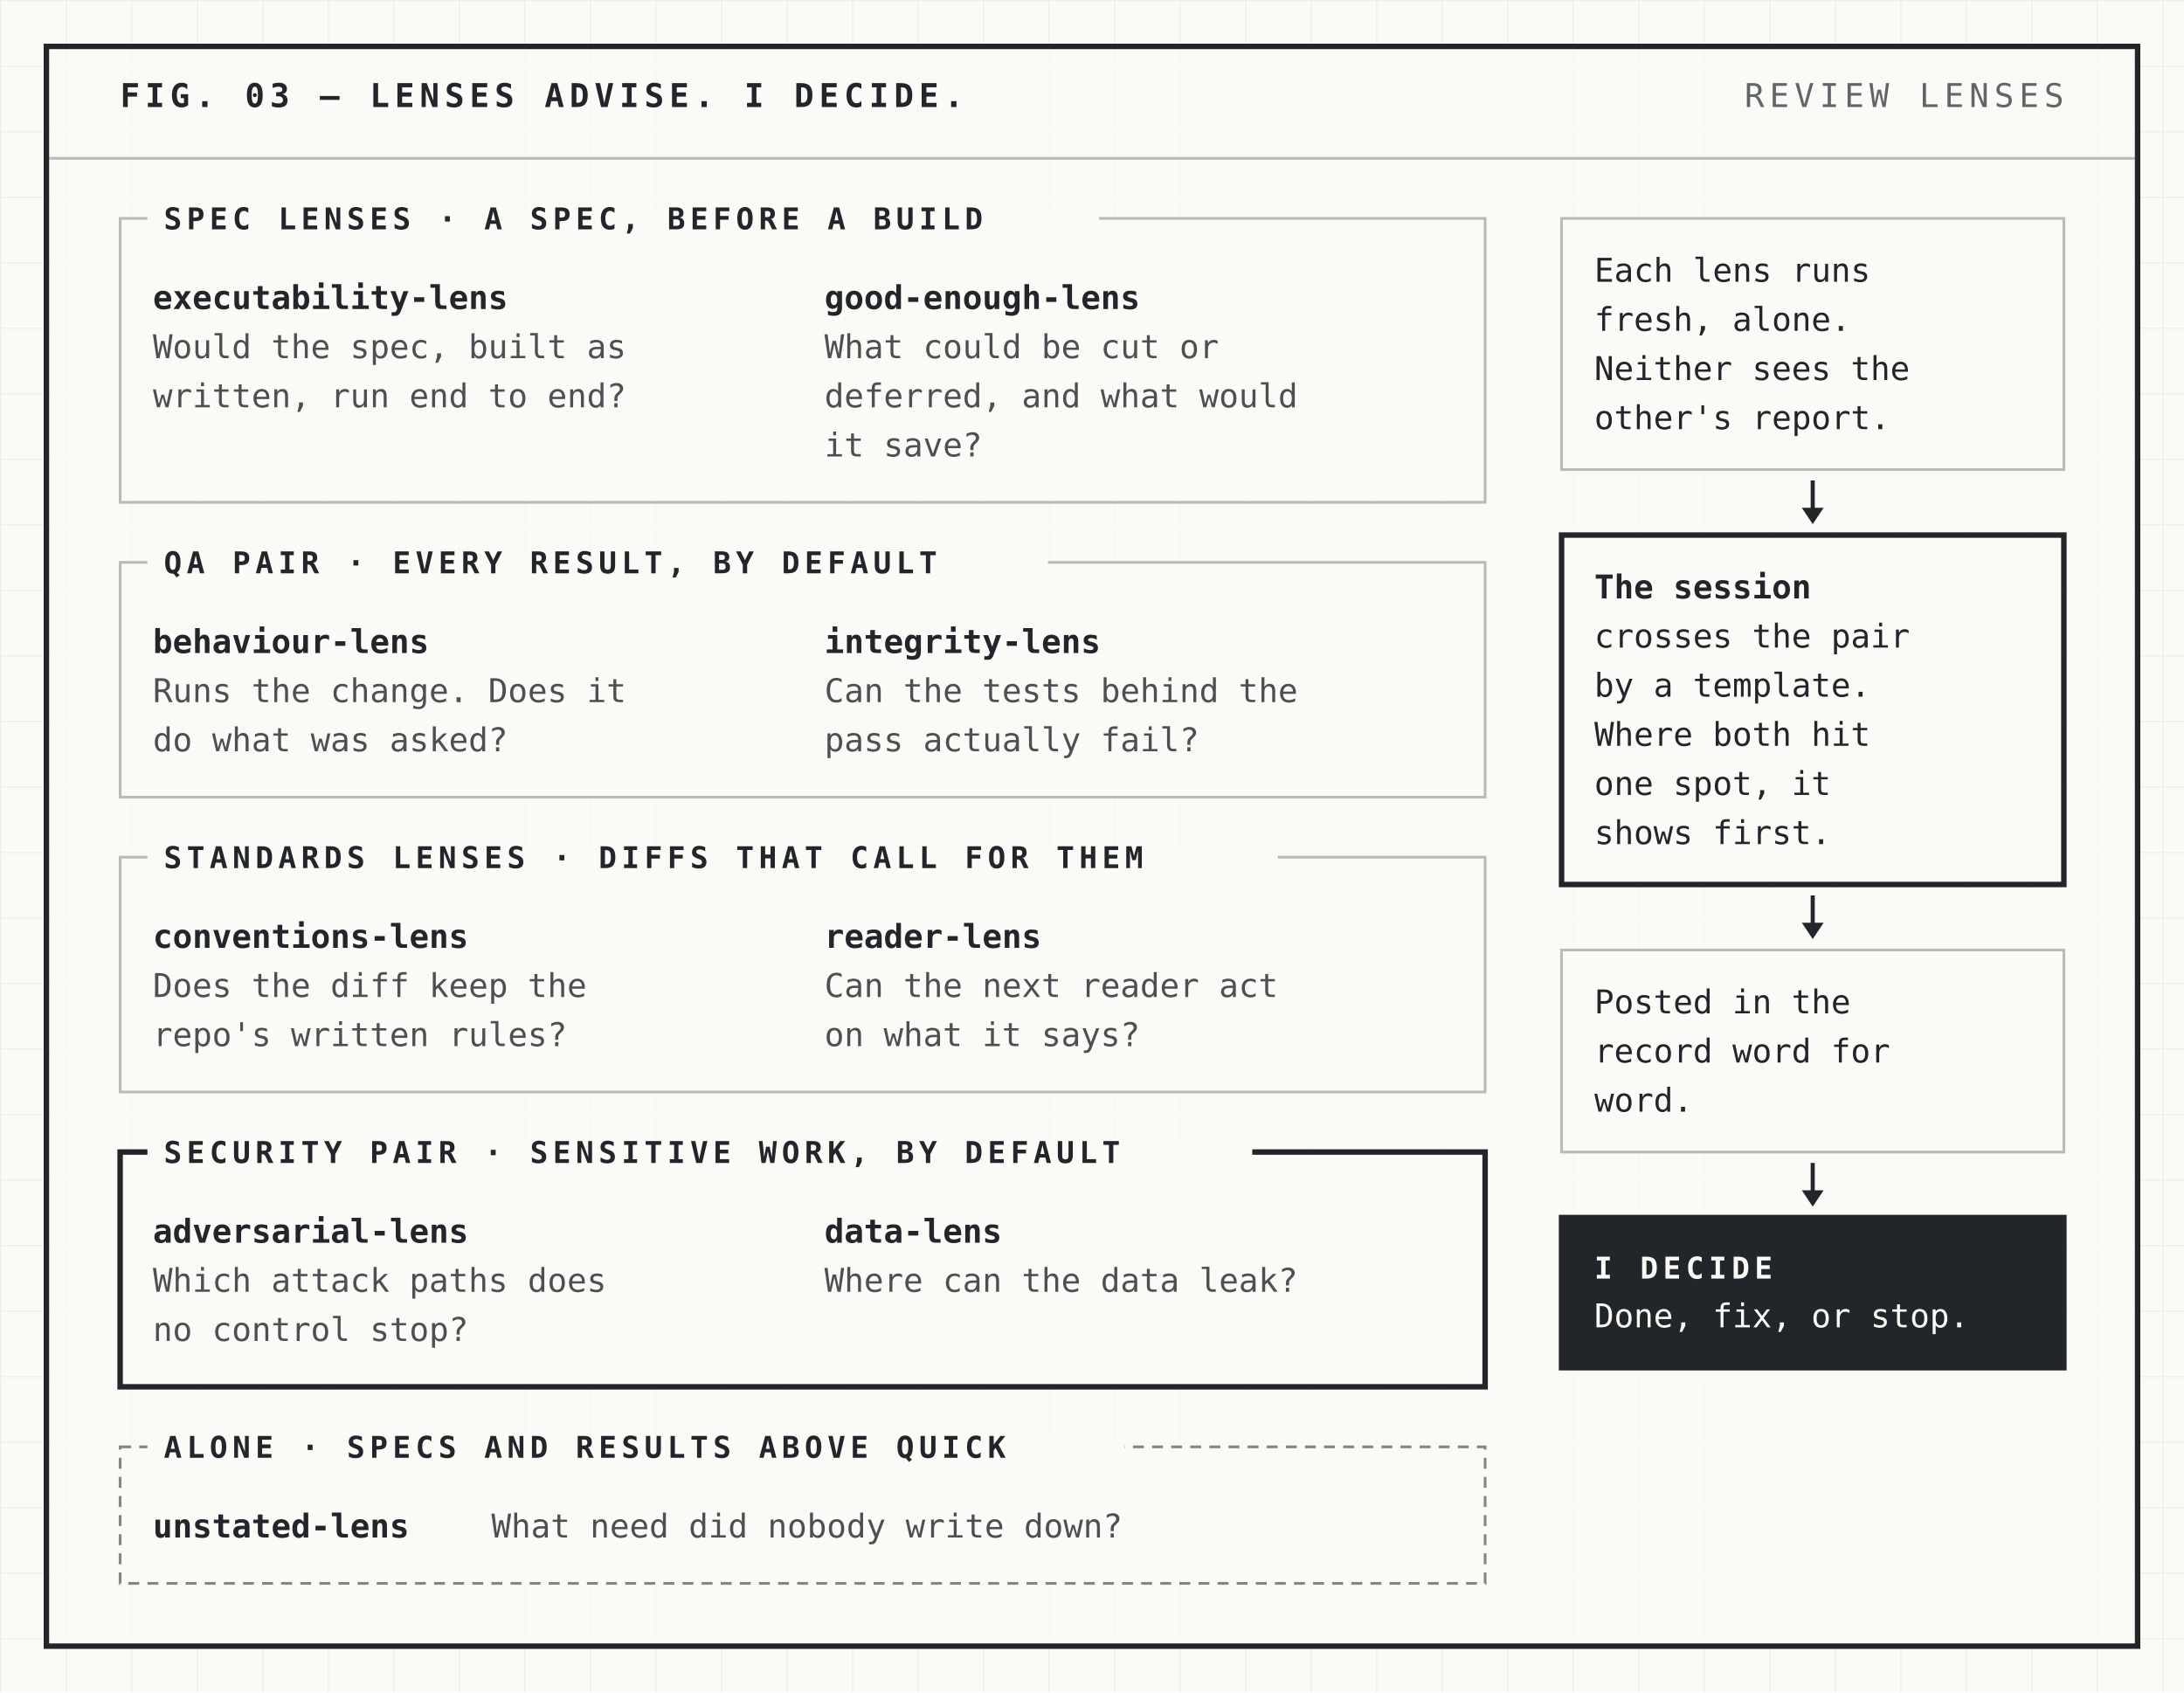
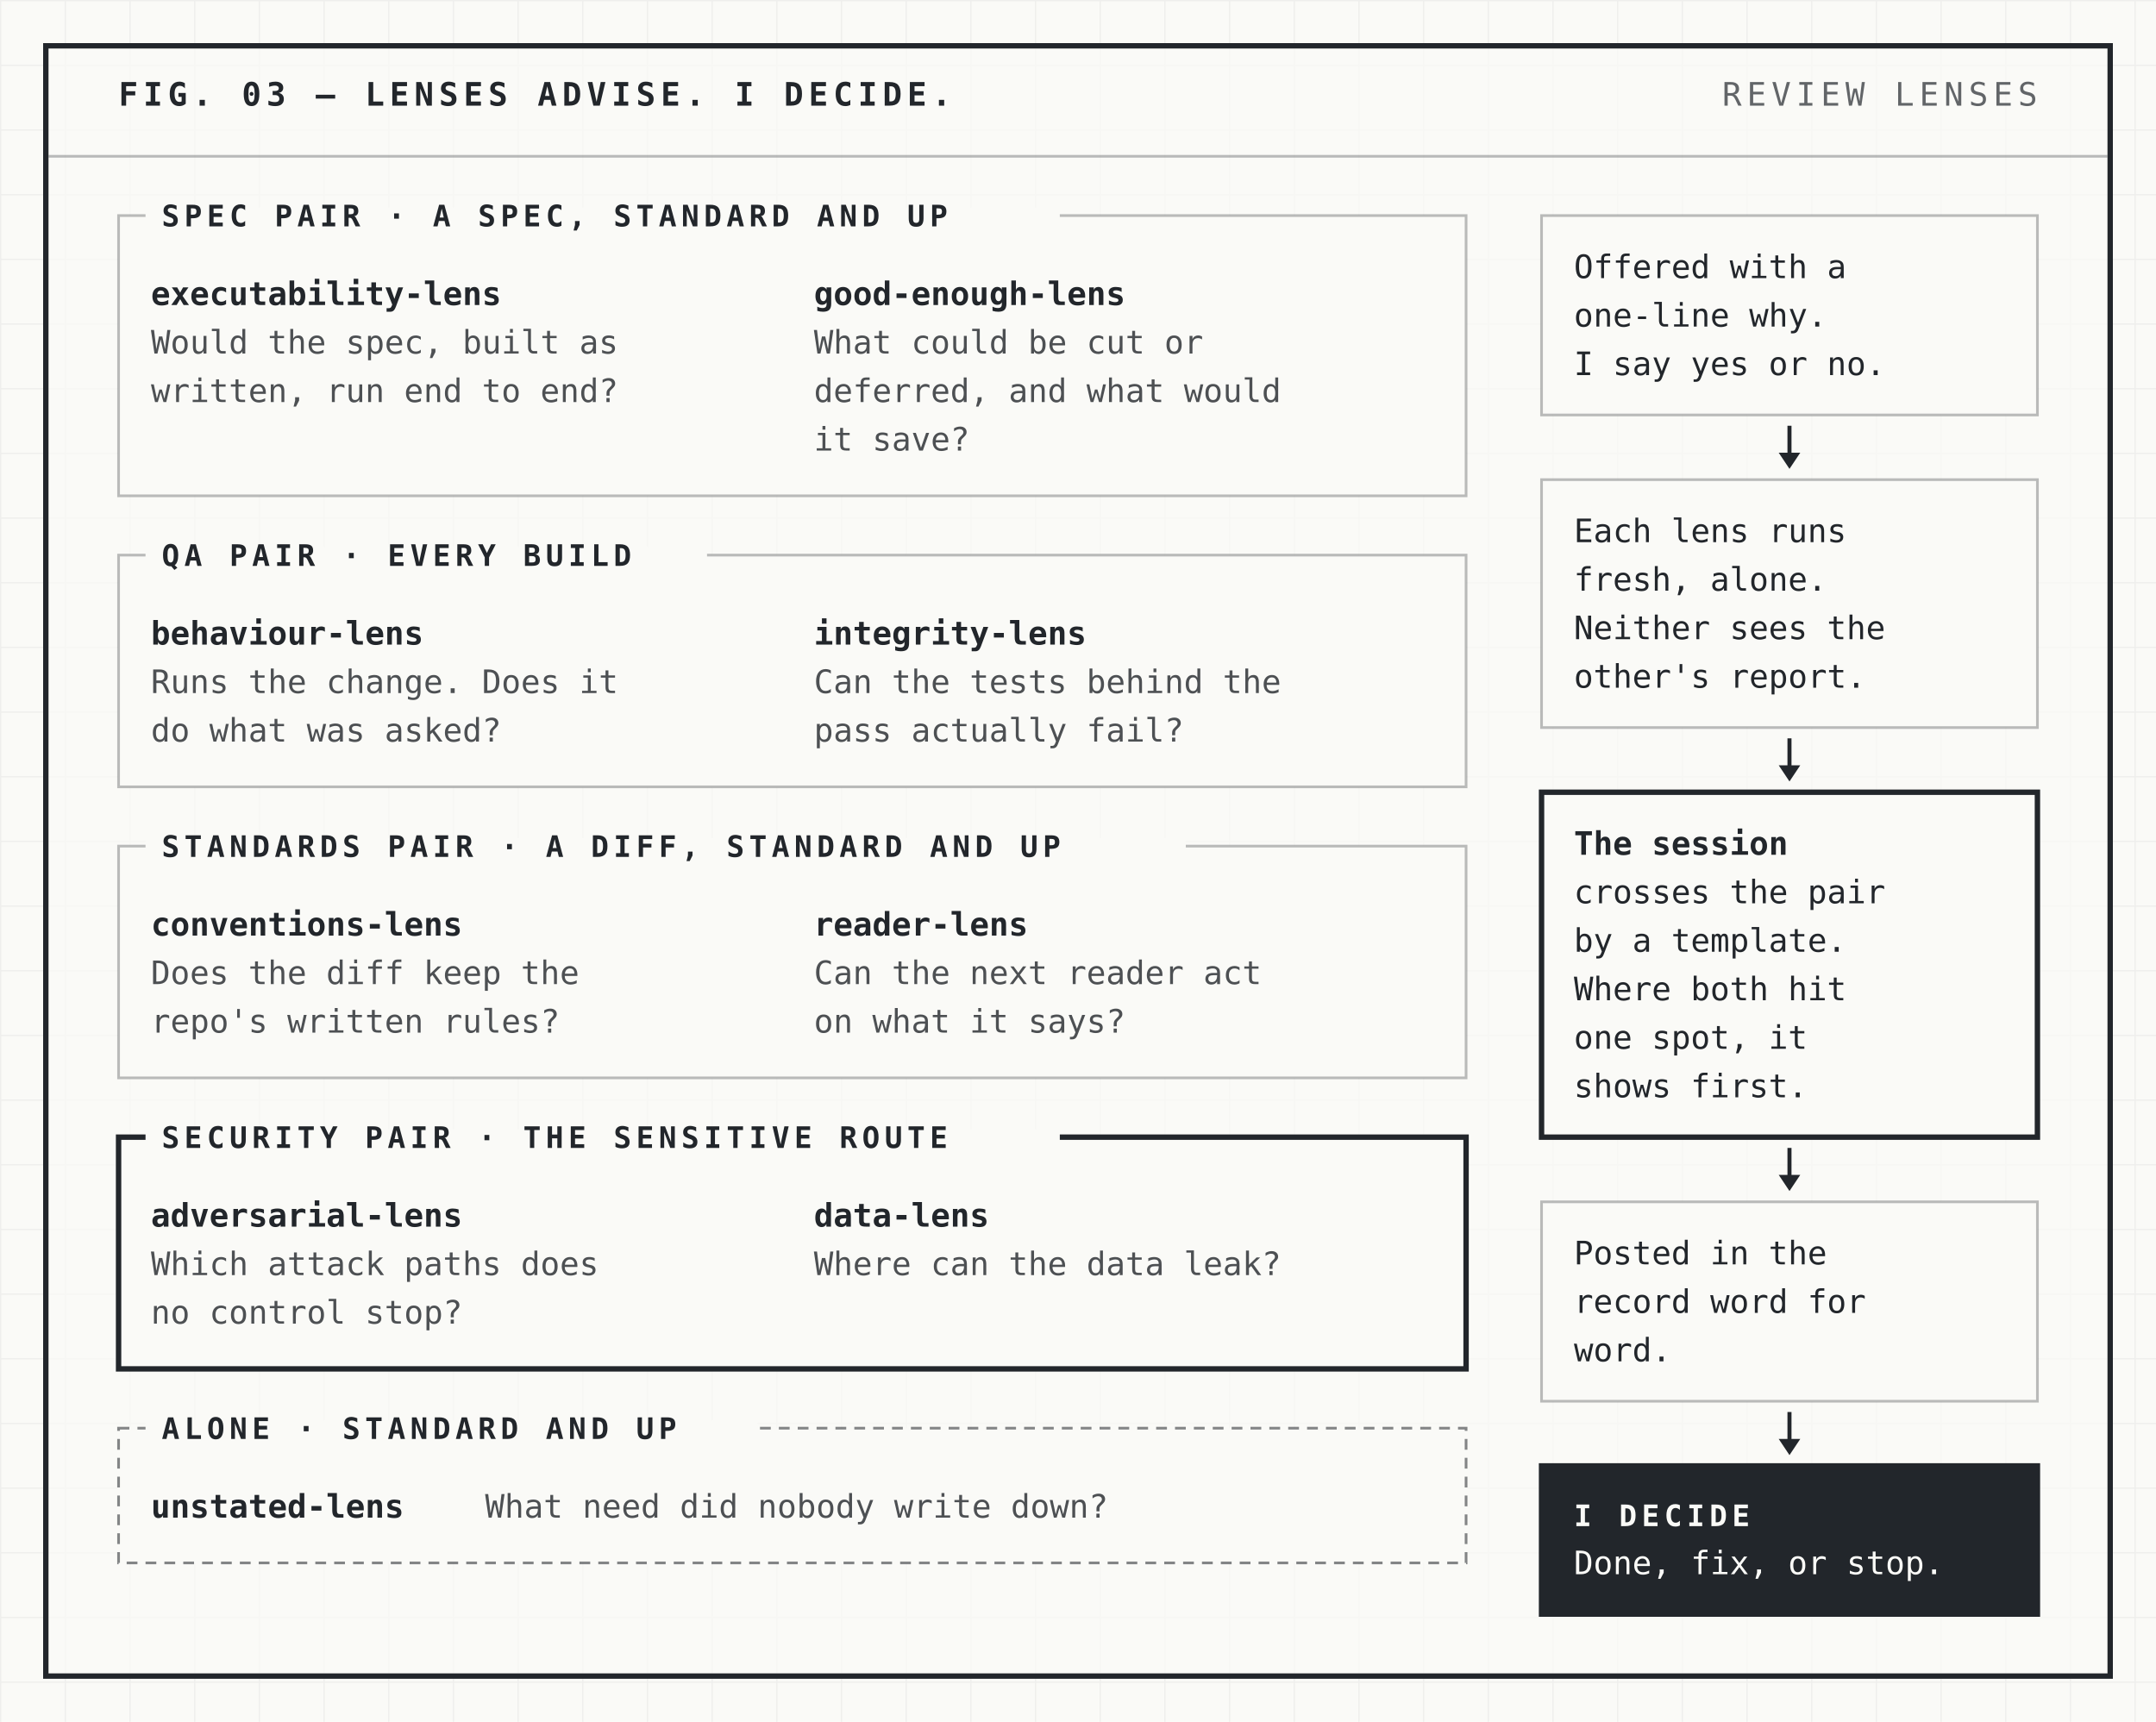
- <svg xmlns="http://www.w3.org/2000/svg" width="800" height="620" viewBox="0 0 800 620" font-family="'IBM Plex Mono', ui-monospace, SFMono-Regular, Menlo, Consolas, monospace" role="img">
-   <rect width="800" height="620" fill="#fafaf7" />
+ <svg xmlns="http://www.w3.org/2000/svg" width="800" height="639" viewBox="0 0 800 639" font-family="'IBM Plex Mono', ui-monospace, SFMono-Regular, Menlo, Consolas, monospace" role="img">
+   <rect width="800" height="639" fill="#fafaf7" />
  <defs>
    <pattern id="grid" width="24" height="24" patternUnits="userSpaceOnUse">
      <path d="M24 0H0V24" fill="none" stroke="#22262b" stroke-opacity="0.05" stroke-width="1" />
    </pattern>
  </defs>
-   <rect width="800" height="620" fill="url(#grid)" />
-   <rect x="17" y="17" width="766" height="586" fill="#fafaf7" fill-opacity="0.72" stroke="#22262b" stroke-width="2" />
+   <rect width="800" height="639" fill="url(#grid)" />
+   <rect x="17" y="17" width="766" height="605" fill="#fafaf7" fill-opacity="0.72" stroke="#22262b" stroke-width="2" />
  <text x="44" y="39.2" font-size="12" font-weight="600" letter-spacing="1.92" fill="#22262b">FIG. 03 — LENSES ADVISE. I DECIDE.</text>
  <text x="756" y="39.2" font-size="12" letter-spacing="1.92" text-anchor="end" fill="#22262b" fill-opacity="0.7">REVIEW LENSES</text>
  <line x1="18" y1="58" x2="782" y2="58" stroke="#22262b" stroke-opacity="0.3" stroke-width="1" />
  <rect x="44" y="80" width="500" height="104" fill="#fafaf7" stroke="#22262b" stroke-opacity="0.3" stroke-width="1" />
-   <rect x="54" y="77" width="348.6" height="6" fill="#fafaf7" />
-   <text x="60" y="84" font-size="11" font-weight="600" letter-spacing="1.76" fill="#22262b">SPEC LENSES · A SPEC, BEFORE A BUILD</text>
+   <rect x="54" y="77" width="339.25" height="6" fill="#fafaf7" />
+   <text x="60" y="84" font-size="11" font-weight="600" letter-spacing="1.76" fill="#22262b">SPEC PAIR · A SPEC, STANDARD AND UP</text>
  <text x="56" y="113.2" font-size="12" font-weight="600" fill="#22262b">executability-lens</text>
  <text x="56" y="131.2" font-size="12" fill="#22262b" fill-opacity="0.8">Would the spec, built as</text>
  <text x="56" y="149.2" font-size="12" fill="#22262b" fill-opacity="0.8">written, run end to end?</text>
  <text x="302" y="113.2" font-size="12" font-weight="600" fill="#22262b">good-enough-lens</text>
  <text x="302" y="131.2" font-size="12" fill="#22262b" fill-opacity="0.8">What could be cut or</text>
  <text x="302" y="149.2" font-size="12" fill="#22262b" fill-opacity="0.8">deferred, and what would</text>
  <text x="302" y="167.2" font-size="12" fill="#22262b" fill-opacity="0.8">it save?</text>
  <rect x="44" y="206" width="500" height="86" fill="#fafaf7" stroke="#22262b" stroke-opacity="0.3" stroke-width="1" />
-   <rect x="54" y="203" width="329.9" height="6" fill="#fafaf7" />
-   <text x="60" y="210" font-size="11" font-weight="600" letter-spacing="1.76" fill="#22262b">QA PAIR · EVERY RESULT, BY DEFAULT</text>
+   <rect x="54" y="203" width="208.35" height="6" fill="#fafaf7" />
+   <text x="60" y="210" font-size="11" font-weight="600" letter-spacing="1.76" fill="#22262b">QA PAIR · EVERY BUILD</text>
  <text x="56" y="239.2" font-size="12" font-weight="600" fill="#22262b">behaviour-lens</text>
  <text x="56" y="257.2" font-size="12" fill="#22262b" fill-opacity="0.8">Runs the change. Does it</text>
  <text x="56" y="275.2" font-size="12" fill="#22262b" fill-opacity="0.8">do what was asked?</text>
  <text x="302" y="239.2" font-size="12" font-weight="600" fill="#22262b">integrity-lens</text>
  <text x="302" y="257.2" font-size="12" fill="#22262b" fill-opacity="0.8">Can the tests behind the</text>
  <text x="302" y="275.2" font-size="12" fill="#22262b" fill-opacity="0.8">pass actually fail?</text>
  <rect x="44" y="314" width="500" height="86" fill="#fafaf7" stroke="#22262b" stroke-opacity="0.3" stroke-width="1" />
-   <rect x="54" y="311" width="414.05" height="6" fill="#fafaf7" />
-   <text x="60" y="318" font-size="11" font-weight="600" letter-spacing="1.76" fill="#22262b">STANDARDS LENSES · DIFFS THAT CALL FOR THEM</text>
+   <rect x="54" y="311" width="386" height="6" fill="#fafaf7" />
+   <text x="60" y="318" font-size="11" font-weight="600" letter-spacing="1.76" fill="#22262b">STANDARDS PAIR · A DIFF, STANDARD AND UP</text>
  <text x="56" y="347.2" font-size="12" font-weight="600" fill="#22262b">conventions-lens</text>
  <text x="56" y="365.2" font-size="12" fill="#22262b" fill-opacity="0.8">Does the diff keep the</text>
  <text x="56" y="383.2" font-size="12" fill="#22262b" fill-opacity="0.8">repo's written rules?</text>
  <text x="302" y="347.2" font-size="12" font-weight="600" fill="#22262b">reader-lens</text>
  <text x="302" y="365.2" font-size="12" fill="#22262b" fill-opacity="0.8">Can the next reader act</text>
  <text x="302" y="383.2" font-size="12" fill="#22262b" fill-opacity="0.8">on what it says?</text>
  <rect x="44" y="422" width="500" height="86" fill="#fafaf7" stroke="#22262b" stroke-width="2" />
-   <rect x="54" y="419" width="404.7" height="6" fill="#fafaf7" />
-   <text x="60" y="426" font-size="11" font-weight="600" letter-spacing="1.76" fill="#22262b">SECURITY PAIR · SENSITIVE WORK, BY DEFAULT</text>
+   <rect x="54" y="419" width="339.25" height="6" fill="#fafaf7" />
+   <text x="60" y="426" font-size="11" font-weight="600" letter-spacing="1.76" fill="#22262b">SECURITY PAIR · THE SENSITIVE ROUTE</text>
  <text x="56" y="455.2" font-size="12" font-weight="600" fill="#22262b">adversarial-lens</text>
  <text x="56" y="473.2" font-size="12" fill="#22262b" fill-opacity="0.8">Which attack paths does</text>
  <text x="56" y="491.2" font-size="12" fill="#22262b" fill-opacity="0.8">no control stop?</text>
  <text x="302" y="455.2" font-size="12" font-weight="600" fill="#22262b">data-lens</text>
  <text x="302" y="473.2" font-size="12" fill="#22262b" fill-opacity="0.8">Where can the data leak?</text>
  <rect x="44" y="530" width="500" height="50" fill="#fafaf7" stroke="#22262b" stroke-opacity="0.55" stroke-width="1" stroke-dasharray="4 3" />
-   <rect x="54" y="527" width="357.95" height="6" fill="#fafaf7" />
-   <text x="60" y="534" font-size="11" font-weight="600" letter-spacing="1.76" fill="#22262b">ALONE · SPECS AND RESULTS ABOVE QUICK</text>
+   <rect x="54" y="527" width="227.05" height="6" fill="#fafaf7" />
+   <text x="60" y="534" font-size="11" font-weight="600" letter-spacing="1.76" fill="#22262b">ALONE · STANDARD AND UP</text>
  <text x="56" y="563.2" font-size="12" font-weight="600" fill="#22262b">unstated-lens</text>
  <text x="180" y="563.2" font-size="12" fill="#22262b" fill-opacity="0.8">What need did nobody write down?</text>
-   <rect x="572" y="80" width="184" height="92" fill="#fafaf7" stroke="#22262b" stroke-opacity="0.3" stroke-width="1" />
-   <text x="584" y="103.2" font-size="12" fill="#22262b">Each lens runs</text>
-   <text x="584" y="121.2" font-size="12" fill="#22262b">fresh, alone.</text>
-   <text x="584" y="139.2" font-size="12" fill="#22262b">Neither sees the</text>
-   <text x="584" y="157.2" font-size="12" fill="#22262b">other's report.</text>
-   <line x1="664" y1="176" x2="664" y2="187" stroke="#22262b" stroke-width="1.5" />
-   <path d="M660 186L668 186L664 192Z" fill="#22262b" />
-   <rect x="572" y="196" width="184" height="128" fill="#fafaf7" stroke="#22262b" stroke-width="2" />
-   <text x="584" y="219.2" font-size="12" font-weight="600" fill="#22262b">The session</text>
-   <text x="584" y="237.2" font-size="12" fill="#22262b">crosses the pair</text>
-   <text x="584" y="255.2" font-size="12" fill="#22262b">by a template.</text>
-   <text x="584" y="273.2" font-size="12" fill="#22262b">Where both hit</text>
-   <text x="584" y="291.2" font-size="12" fill="#22262b">one spot, it</text>
-   <text x="584" y="309.2" font-size="12" fill="#22262b">shows first.</text>
-   <line x1="664" y1="328" x2="664" y2="339" stroke="#22262b" stroke-width="1.5" />
-   <path d="M660 338L668 338L664 344Z" fill="#22262b" />
-   <rect x="572" y="348" width="184" height="74" fill="#fafaf7" stroke="#22262b" stroke-opacity="0.3" stroke-width="1" />
-   <text x="584" y="371.2" font-size="12" fill="#22262b">Posted in the</text>
-   <text x="584" y="389.2" font-size="12" fill="#22262b">record word for</text>
-   <text x="584" y="407.2" font-size="12" fill="#22262b">word.</text>
+   <rect x="572" y="80" width="184" height="74" fill="#fafaf7" stroke="#22262b" stroke-opacity="0.3" stroke-width="1" />
+   <text x="584" y="103.2" font-size="12" fill="#22262b">Offered with a</text>
+   <text x="584" y="121.2" font-size="12" fill="#22262b">one-line why.</text>
+   <text x="584" y="139.2" font-size="12" fill="#22262b">I say yes or no.</text>
+   <line x1="664" y1="158" x2="664" y2="169" stroke="#22262b" stroke-width="1.5" />
+   <path d="M660 168L668 168L664 174Z" fill="#22262b" />
+   <rect x="572" y="178" width="184" height="92" fill="#fafaf7" stroke="#22262b" stroke-opacity="0.3" stroke-width="1" />
+   <text x="584" y="201.2" font-size="12" fill="#22262b">Each lens runs</text>
+   <text x="584" y="219.2" font-size="12" fill="#22262b">fresh, alone.</text>
+   <text x="584" y="237.2" font-size="12" fill="#22262b">Neither sees the</text>
+   <text x="584" y="255.2" font-size="12" fill="#22262b">other's report.</text>
+   <line x1="664" y1="274" x2="664" y2="285" stroke="#22262b" stroke-width="1.5" />
+   <path d="M660 284L668 284L664 290Z" fill="#22262b" />
+   <rect x="572" y="294" width="184" height="128" fill="#fafaf7" stroke="#22262b" stroke-width="2" />
+   <text x="584" y="317.2" font-size="12" font-weight="600" fill="#22262b">The session</text>
+   <text x="584" y="335.2" font-size="12" fill="#22262b">crosses the pair</text>
+   <text x="584" y="353.2" font-size="12" fill="#22262b">by a template.</text>
+   <text x="584" y="371.2" font-size="12" fill="#22262b">Where both hit</text>
+   <text x="584" y="389.2" font-size="12" fill="#22262b">one spot, it</text>
+   <text x="584" y="407.2" font-size="12" fill="#22262b">shows first.</text>
  <line x1="664" y1="426" x2="664" y2="437" stroke="#22262b" stroke-width="1.5" />
  <path d="M660 436L668 436L664 442Z" fill="#22262b" />
-   <rect x="572" y="446" width="184" height="55" fill="#22262b" stroke="#22262b" stroke-width="2" />
-   <text x="584" y="468.35" font-size="11" font-weight="600" letter-spacing="1.76" fill="#fafaf7">I DECIDE</text>
-   <text x="584" y="486.2" font-size="12" fill="#fafaf7">Done, fix, or stop.</text>
+   <rect x="572" y="446" width="184" height="74" fill="#fafaf7" stroke="#22262b" stroke-opacity="0.3" stroke-width="1" />
+   <text x="584" y="469.2" font-size="12" fill="#22262b">Posted in the</text>
+   <text x="584" y="487.2" font-size="12" fill="#22262b">record word for</text>
+   <text x="584" y="505.2" font-size="12" fill="#22262b">word.</text>
+   <line x1="664" y1="524" x2="664" y2="535" stroke="#22262b" stroke-width="1.5" />
+   <path d="M660 534L668 534L664 540Z" fill="#22262b" />
+   <rect x="572" y="544" width="184" height="55" fill="#22262b" stroke="#22262b" stroke-width="2" />
+   <text x="584" y="566.35" font-size="11" font-weight="600" letter-spacing="1.76" fill="#fafaf7">I DECIDE</text>
+   <text x="584" y="584.2" font-size="12" fill="#fafaf7">Done, fix, or stop.</text>
</svg>
